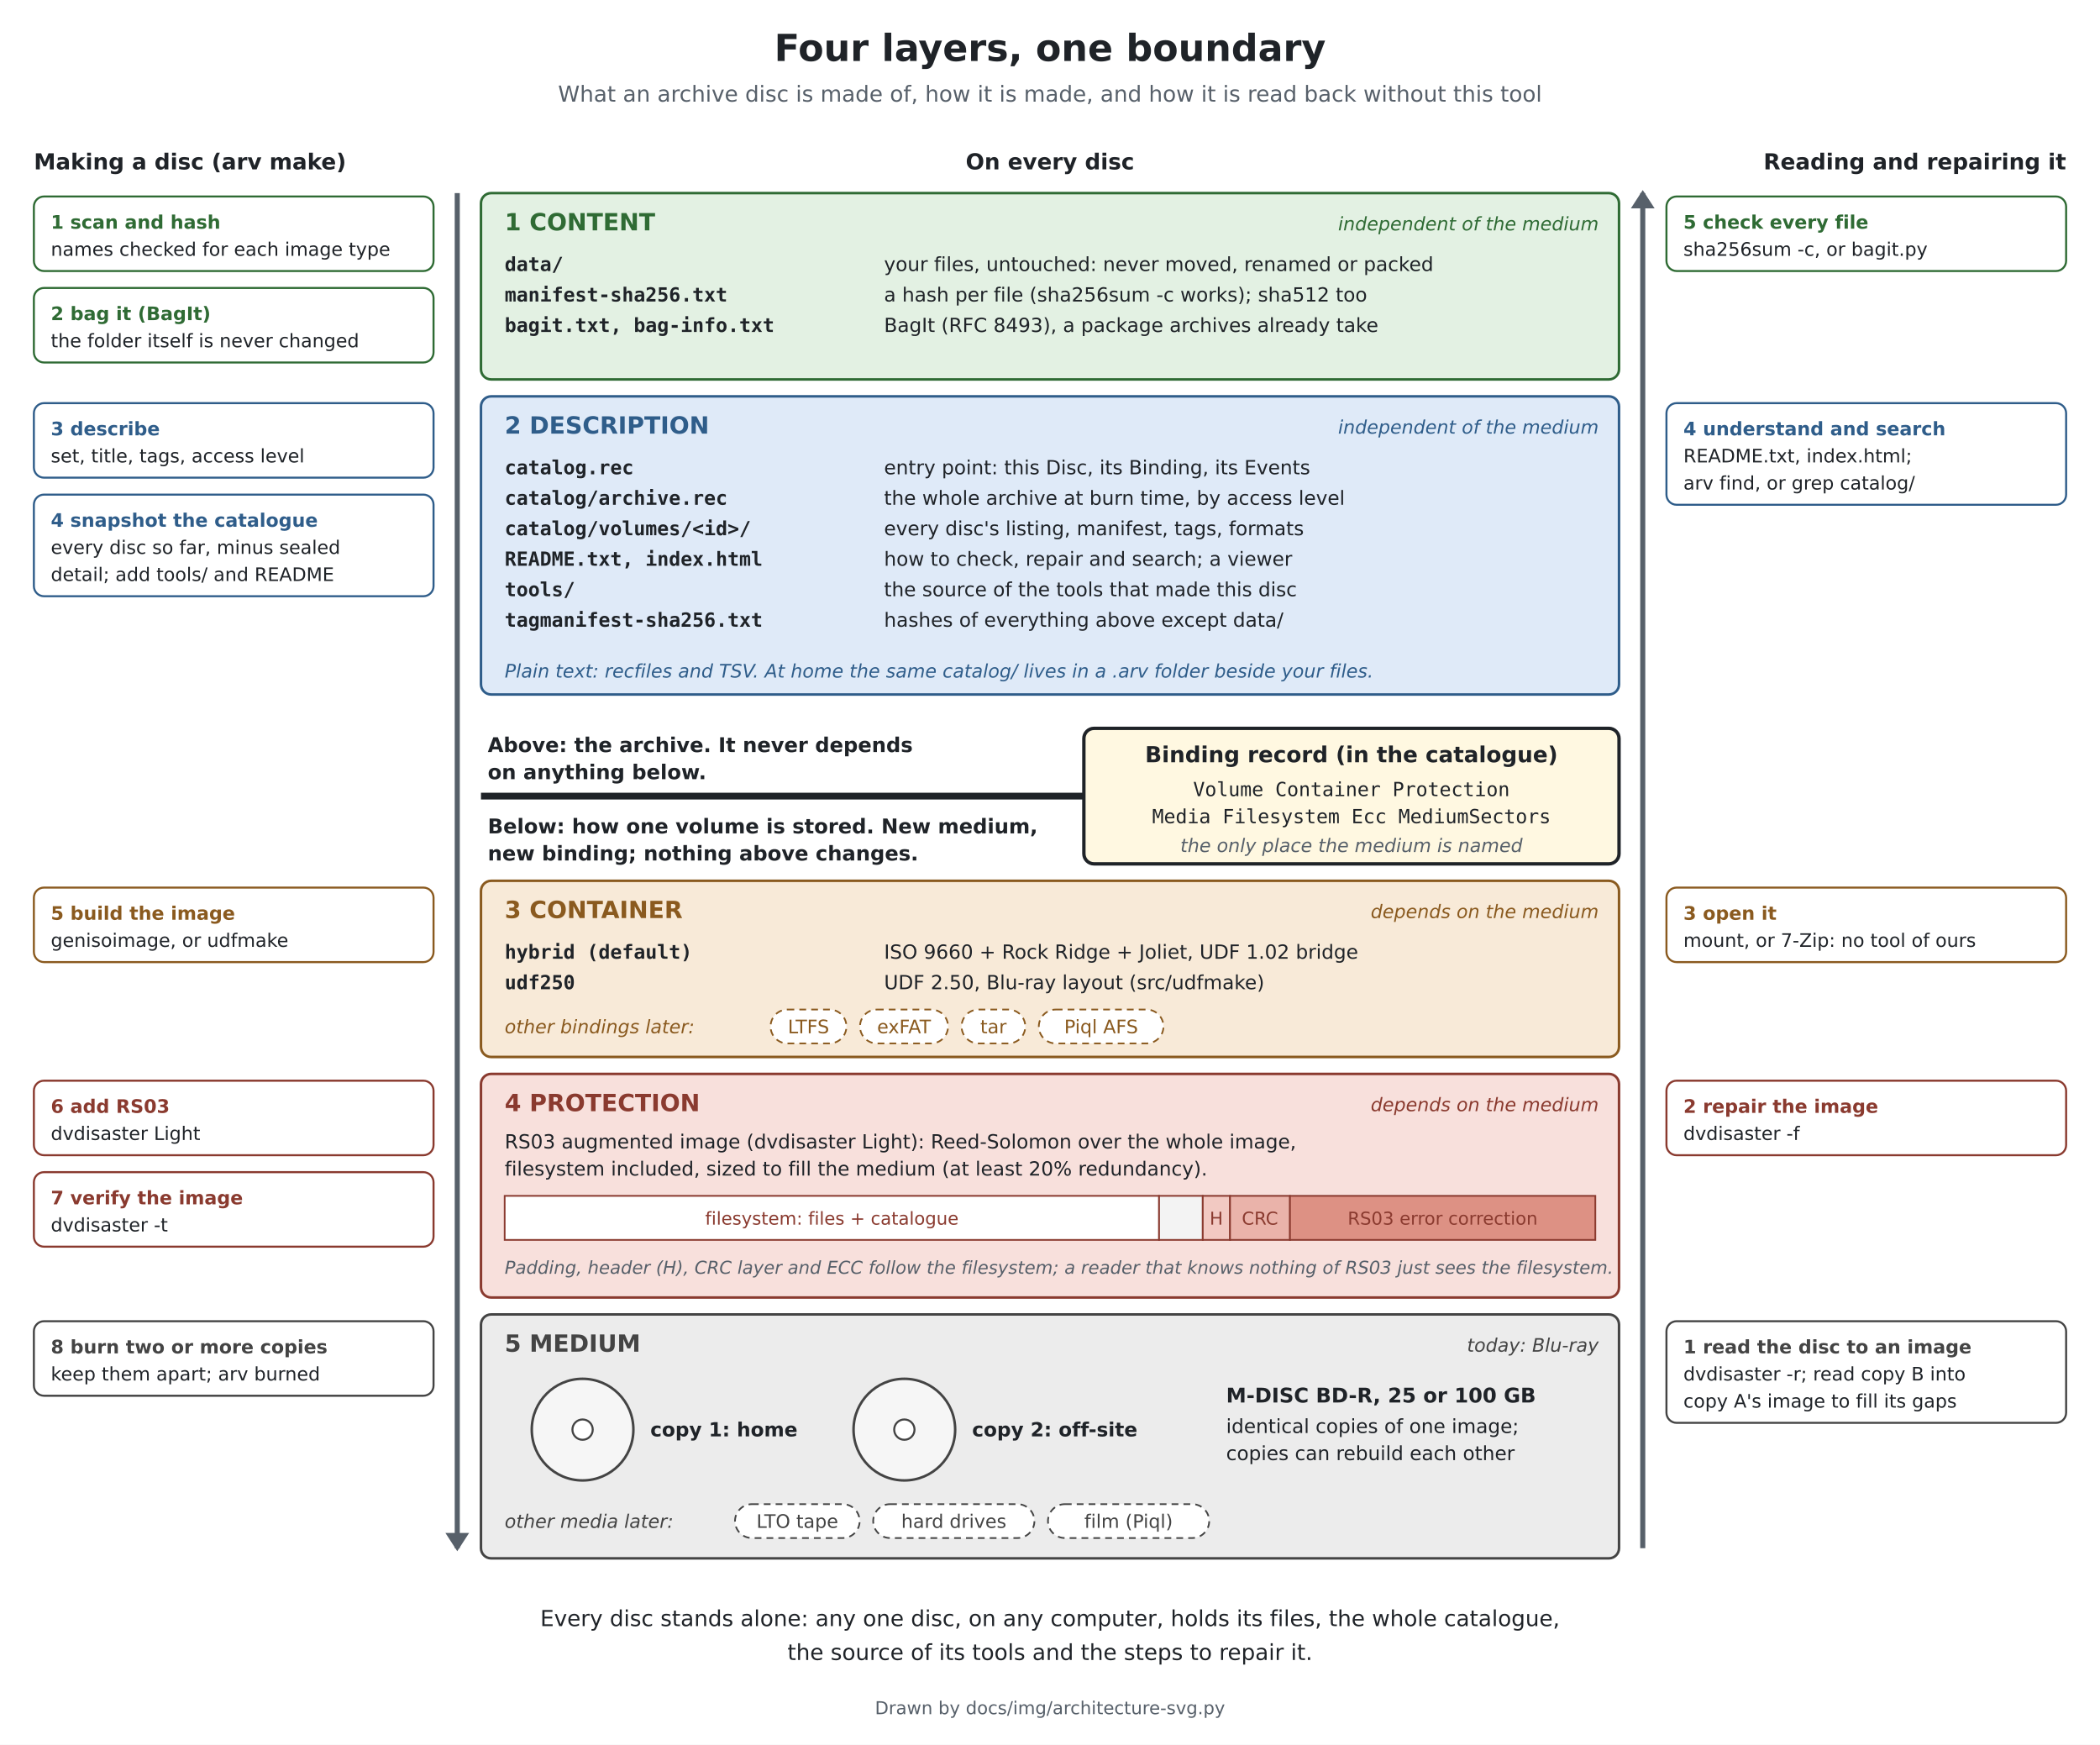
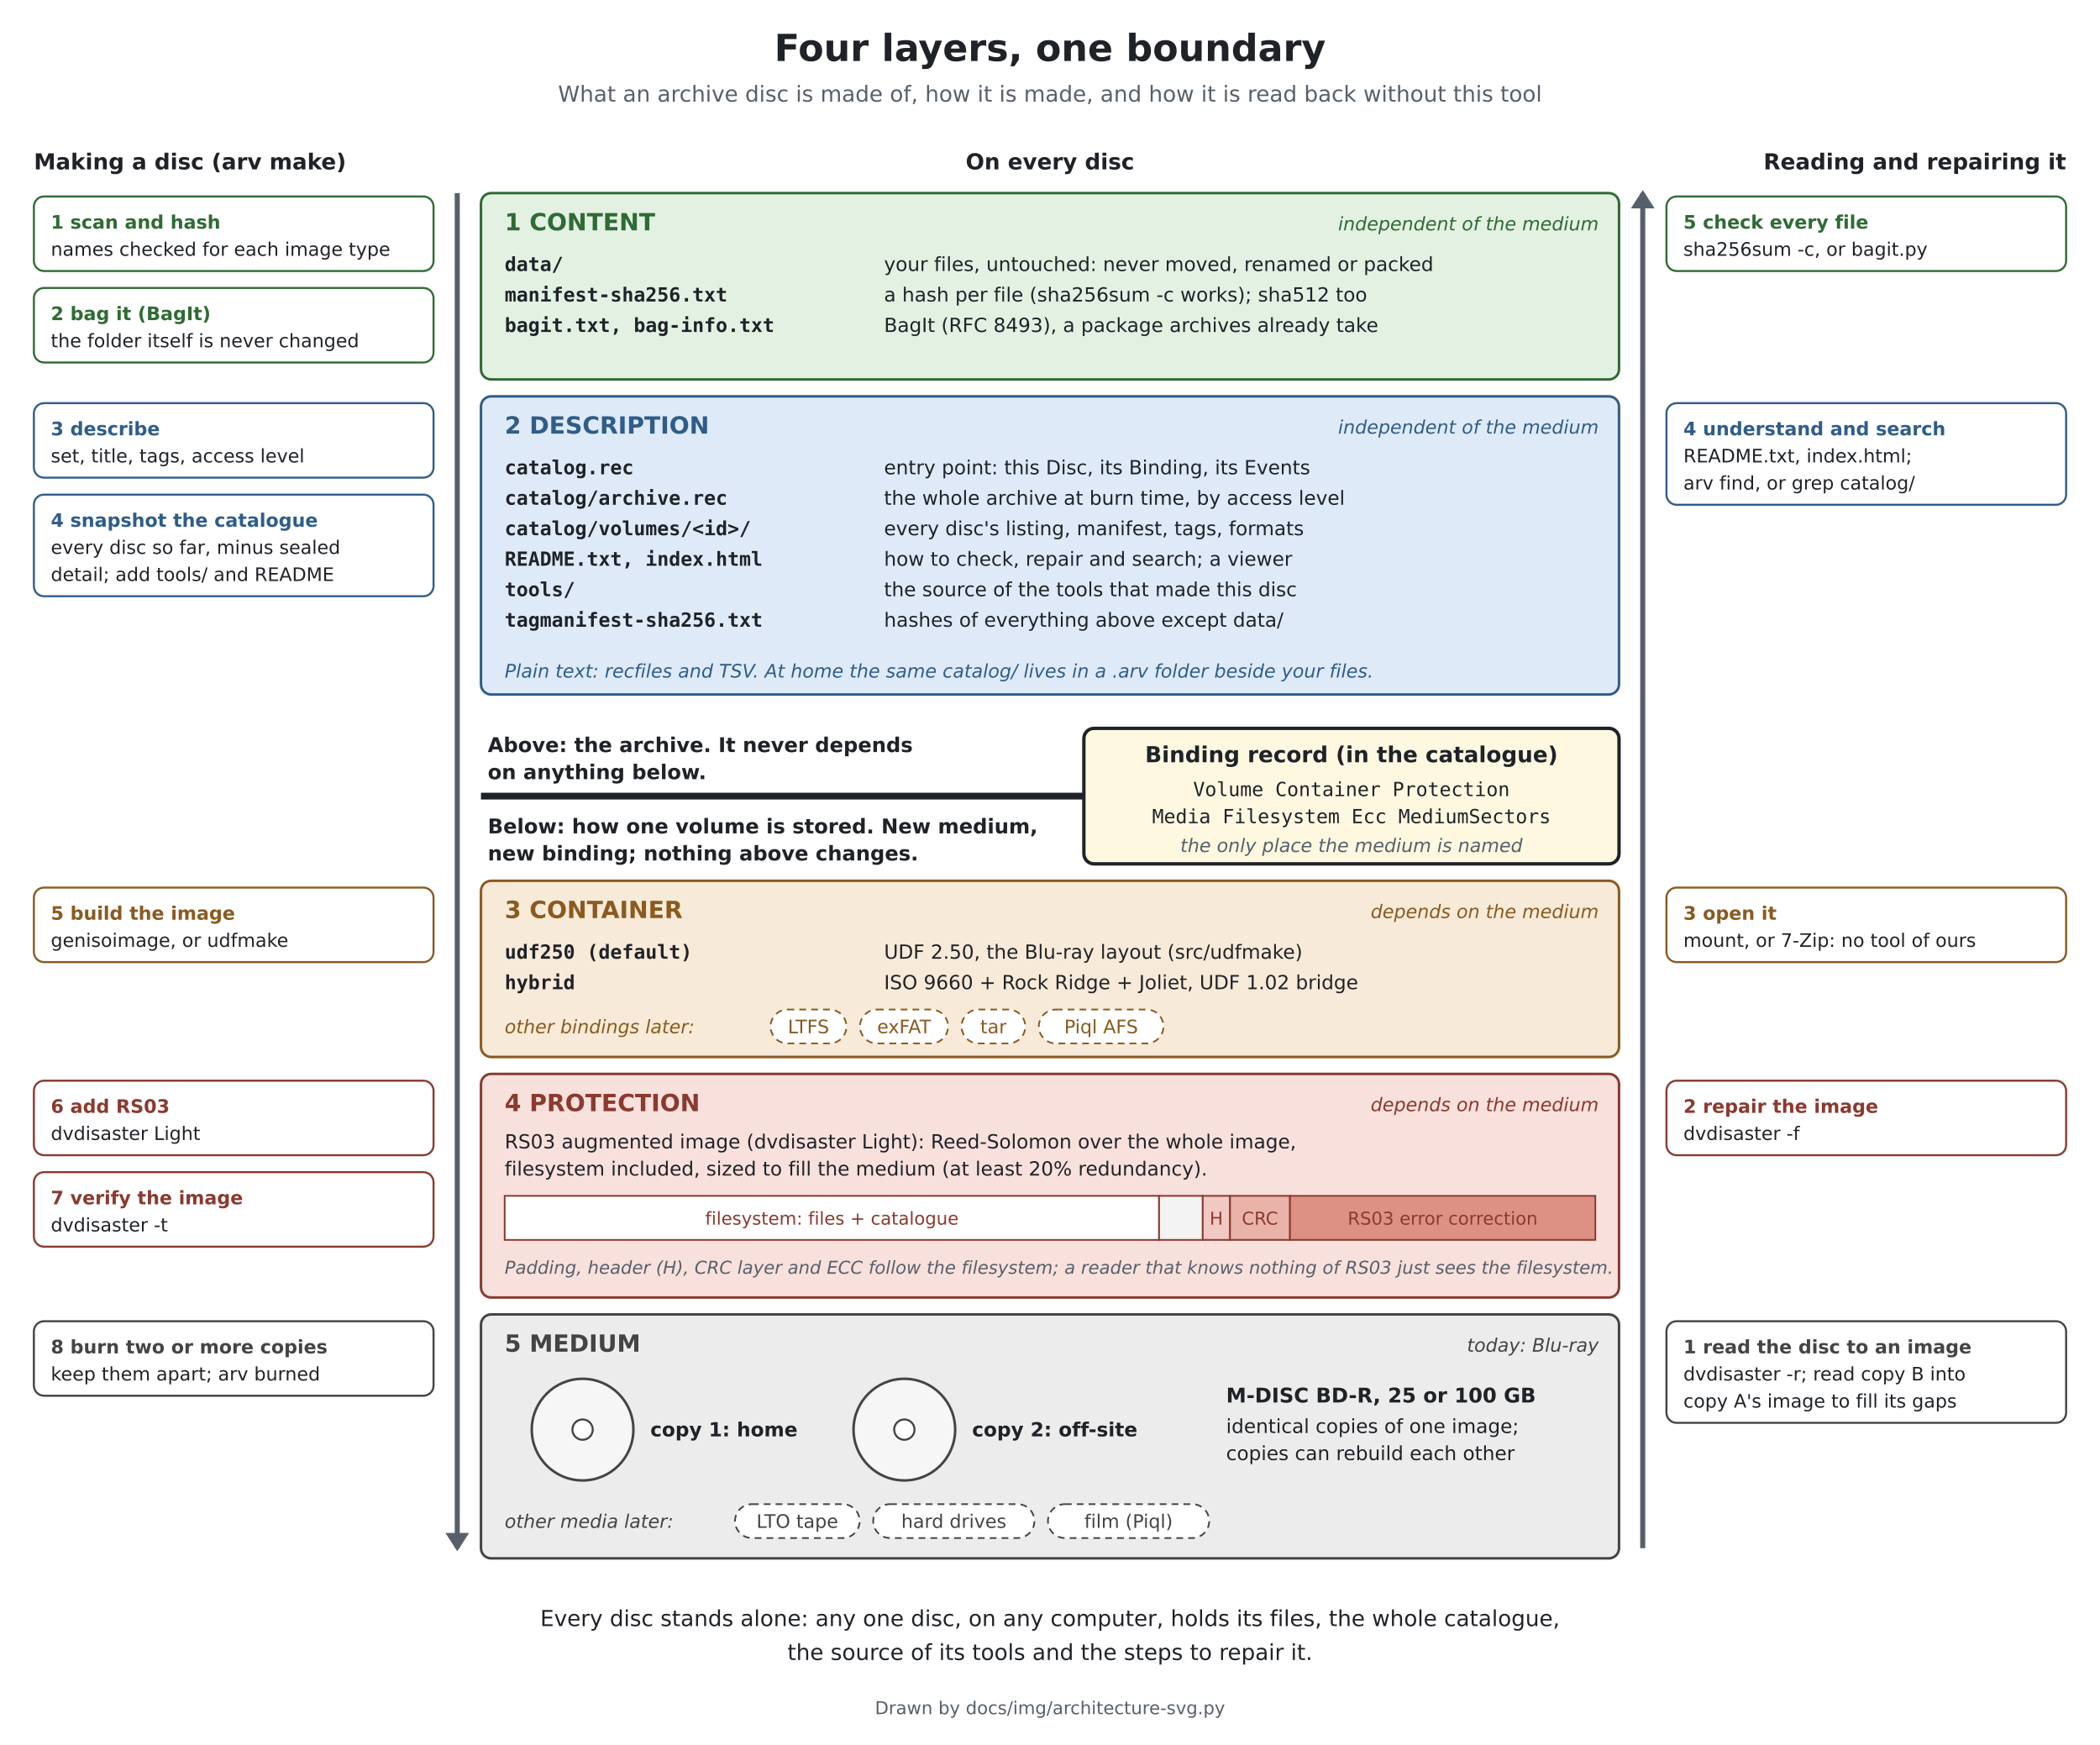
<svg xmlns="http://www.w3.org/2000/svg" width="1240" height="1030" viewBox="0 0 1240 1030">
  <rect width="100%" height="100%" fill="#ffffff" />
  <text x="620.0" y="36" font-size="22" font-weight="bold" fill="#1f2328" text-anchor="middle" font-family="DejaVu Sans, Helvetica, Arial, sans-serif">Four layers, one boundary</text>
  <text x="620.0" y="60" font-size="13" font-weight="normal" fill="#57606a" text-anchor="middle" font-family="DejaVu Sans, Helvetica, Arial, sans-serif">What an archive disc is made of, how it is made, and how it is read back without this tool</text>
  <text x="20" y="100" font-size="13" font-weight="bold" fill="#1f2328" text-anchor="start" font-family="DejaVu Sans, Helvetica, Arial, sans-serif">Making a disc (arv make)</text>
  <text x="620.0" y="100" font-size="13" font-weight="bold" fill="#1f2328" text-anchor="middle" font-family="DejaVu Sans, Helvetica, Arial, sans-serif">On every disc</text>
  <text x="1220" y="100" font-size="13" font-weight="bold" fill="#1f2328" text-anchor="end" font-family="DejaVu Sans, Helvetica, Arial, sans-serif">Reading and repairing it</text>
  <rect x="284" y="114" width="672" height="110" rx="6" fill="#e3f1e3" stroke="#2f6b34" stroke-width="1.5" />
  <text x="298" y="136" font-size="14" font-weight="bold" fill="#2f6b34" text-anchor="start" font-family="DejaVu Sans, Helvetica, Arial, sans-serif">1  CONTENT</text>
  <text x="944" y="136" font-size="11" font-weight="normal" fill="#2f6b34" text-anchor="end" font-style="italic" font-family="DejaVu Sans, Helvetica, Arial, sans-serif">independent of the medium</text>
  <text x="298" y="160" font-size="11.5" font-weight="bold" fill="#1f2328" text-anchor="start" font-family="DejaVu Sans Mono, Menlo, Consolas, monospace">data/</text>
  <text x="522" y="160" font-size="11.5" font-weight="normal" fill="#1f2328" text-anchor="start" font-family="DejaVu Sans, Helvetica, Arial, sans-serif">your files, untouched: never moved, renamed or packed</text>
  <text x="298" y="178" font-size="11.5" font-weight="bold" fill="#1f2328" text-anchor="start" font-family="DejaVu Sans Mono, Menlo, Consolas, monospace">manifest-sha256.txt</text>
  <text x="522" y="178" font-size="11.5" font-weight="normal" fill="#1f2328" text-anchor="start" font-family="DejaVu Sans, Helvetica, Arial, sans-serif">a hash per file (sha256sum -c works); sha512 too</text>
  <text x="298" y="196" font-size="11.5" font-weight="bold" fill="#1f2328" text-anchor="start" font-family="DejaVu Sans Mono, Menlo, Consolas, monospace">bagit.txt, bag-info.txt</text>
  <text x="522" y="196" font-size="11.5" font-weight="normal" fill="#1f2328" text-anchor="start" font-family="DejaVu Sans, Helvetica, Arial, sans-serif">BagIt (RFC 8493), a package archives already take</text>
  <rect x="284" y="234" width="672" height="176" rx="6" fill="#dfeaf8" stroke="#2f5d8a" stroke-width="1.5" />
  <text x="298" y="256" font-size="14" font-weight="bold" fill="#2f5d8a" text-anchor="start" font-family="DejaVu Sans, Helvetica, Arial, sans-serif">2  DESCRIPTION</text>
  <text x="944" y="256" font-size="11" font-weight="normal" fill="#2f5d8a" text-anchor="end" font-style="italic" font-family="DejaVu Sans, Helvetica, Arial, sans-serif">independent of the medium</text>
  <text x="298" y="280" font-size="11.5" font-weight="bold" fill="#1f2328" text-anchor="start" font-family="DejaVu Sans Mono, Menlo, Consolas, monospace">catalog.rec</text>
  <text x="522" y="280" font-size="11.5" font-weight="normal" fill="#1f2328" text-anchor="start" font-family="DejaVu Sans, Helvetica, Arial, sans-serif">entry point: this Disc, its Binding, its Events</text>
  <text x="298" y="298" font-size="11.5" font-weight="bold" fill="#1f2328" text-anchor="start" font-family="DejaVu Sans Mono, Menlo, Consolas, monospace">catalog/archive.rec</text>
  <text x="522" y="298" font-size="11.5" font-weight="normal" fill="#1f2328" text-anchor="start" font-family="DejaVu Sans, Helvetica, Arial, sans-serif">the whole archive at burn time, by access level</text>
  <text x="298" y="316" font-size="11.5" font-weight="bold" fill="#1f2328" text-anchor="start" font-family="DejaVu Sans Mono, Menlo, Consolas, monospace">catalog/volumes/&lt;id&gt;/</text>
  <text x="522" y="316" font-size="11.5" font-weight="normal" fill="#1f2328" text-anchor="start" font-family="DejaVu Sans, Helvetica, Arial, sans-serif">every disc's listing, manifest, tags, formats</text>
  <text x="298" y="334" font-size="11.5" font-weight="bold" fill="#1f2328" text-anchor="start" font-family="DejaVu Sans Mono, Menlo, Consolas, monospace">README.txt, index.html</text>
  <text x="522" y="334" font-size="11.5" font-weight="normal" fill="#1f2328" text-anchor="start" font-family="DejaVu Sans, Helvetica, Arial, sans-serif">how to check, repair and search; a viewer</text>
  <text x="298" y="352" font-size="11.5" font-weight="bold" fill="#1f2328" text-anchor="start" font-family="DejaVu Sans Mono, Menlo, Consolas, monospace">tools/</text>
  <text x="522" y="352" font-size="11.5" font-weight="normal" fill="#1f2328" text-anchor="start" font-family="DejaVu Sans, Helvetica, Arial, sans-serif">the source of the tools that made this disc</text>
  <text x="298" y="370" font-size="11.5" font-weight="bold" fill="#1f2328" text-anchor="start" font-family="DejaVu Sans Mono, Menlo, Consolas, monospace">tagmanifest-sha256.txt</text>
  <text x="522" y="370" font-size="11.5" font-weight="normal" fill="#1f2328" text-anchor="start" font-family="DejaVu Sans, Helvetica, Arial, sans-serif">hashes of everything above except data/</text>
  <text x="298" y="400" font-size="11" font-weight="normal" fill="#2f5d8a" text-anchor="start" font-style="italic" font-family="DejaVu Sans, Helvetica, Arial, sans-serif">Plain text: recfiles and TSV. At home the same catalog/ lives in a .arv folder beside your files.</text>
  <line x1="284" y1="470" x2="956" y2="470" stroke="#1f2328" stroke-width="4" />
  <text x="288" y="444" font-size="12" font-weight="bold" fill="#1f2328" text-anchor="start" font-family="DejaVu Sans, Helvetica, Arial, sans-serif">Above: the archive. It never depends</text>
  <text x="288" y="460" font-size="12" font-weight="bold" fill="#1f2328" text-anchor="start" font-family="DejaVu Sans, Helvetica, Arial, sans-serif">on anything below.</text>
  <text x="288" y="492" font-size="12" font-weight="bold" fill="#1f2328" text-anchor="start" font-family="DejaVu Sans, Helvetica, Arial, sans-serif">Below: how one volume is stored. New medium,</text>
  <text x="288" y="508" font-size="12" font-weight="bold" fill="#1f2328" text-anchor="start" font-family="DejaVu Sans, Helvetica, Arial, sans-serif">new binding; nothing above changes.</text>
  <rect x="640" y="430" width="316" height="80" rx="6" fill="#fff8e1" stroke="#1f2328" stroke-width="2" />
  <text x="798.0" y="450" font-size="13" font-weight="bold" fill="#1f2328" text-anchor="middle" font-family="DejaVu Sans, Helvetica, Arial, sans-serif">Binding record (in the catalogue)</text>
  <text x="798.0" y="470" font-size="11.5" font-weight="normal" fill="#1f2328" text-anchor="middle" font-family="DejaVu Sans Mono, Menlo, Consolas, monospace">Volume  Container  Protection</text>
  <text x="798.0" y="486" font-size="11.5" font-weight="normal" fill="#1f2328" text-anchor="middle" font-family="DejaVu Sans Mono, Menlo, Consolas, monospace">Media  Filesystem  Ecc  MediumSectors</text>
  <text x="798.0" y="503" font-size="11" font-weight="normal" fill="#57606a" text-anchor="middle" font-style="italic" font-family="DejaVu Sans, Helvetica, Arial, sans-serif">the only place the medium is named</text>
  <rect x="284" y="520" width="672" height="104" rx="6" fill="#f8ead8" stroke="#8a5a1f" stroke-width="1.5" />
  <text x="298" y="542" font-size="14" font-weight="bold" fill="#8a5a1f" text-anchor="start" font-family="DejaVu Sans, Helvetica, Arial, sans-serif">3  CONTAINER</text>
  <text x="944" y="542" font-size="11" font-weight="normal" fill="#8a5a1f" text-anchor="end" font-style="italic" font-family="DejaVu Sans, Helvetica, Arial, sans-serif">depends on the medium</text>
-   <text x="298" y="566" font-size="11.5" font-weight="bold" fill="#1f2328" text-anchor="start" font-family="DejaVu Sans Mono, Menlo, Consolas, monospace">hybrid (default)</text>
-   <text x="522" y="566" font-size="11.5" font-weight="normal" fill="#1f2328" text-anchor="start" font-family="DejaVu Sans, Helvetica, Arial, sans-serif">ISO 9660 + Rock Ridge + Joliet, UDF 1.02 bridge</text>
-   <text x="298" y="584" font-size="11.5" font-weight="bold" fill="#1f2328" text-anchor="start" font-family="DejaVu Sans Mono, Menlo, Consolas, monospace">udf250</text>
-   <text x="522" y="584" font-size="11.5" font-weight="normal" fill="#1f2328" text-anchor="start" font-family="DejaVu Sans, Helvetica, Arial, sans-serif">UDF 2.50, Blu-ray layout (src/udfmake)</text>
+   <text x="298" y="566" font-size="11.5" font-weight="bold" fill="#1f2328" text-anchor="start" font-family="DejaVu Sans Mono, Menlo, Consolas, monospace">udf250 (default)</text>
+   <text x="522" y="566" font-size="11.5" font-weight="normal" fill="#1f2328" text-anchor="start" font-family="DejaVu Sans, Helvetica, Arial, sans-serif">UDF 2.50, the Blu-ray layout (src/udfmake)</text>
+   <text x="298" y="584" font-size="11.5" font-weight="bold" fill="#1f2328" text-anchor="start" font-family="DejaVu Sans Mono, Menlo, Consolas, monospace">hybrid</text>
+   <text x="522" y="584" font-size="11.5" font-weight="normal" fill="#1f2328" text-anchor="start" font-family="DejaVu Sans, Helvetica, Arial, sans-serif">ISO 9660 + Rock Ridge + Joliet, UDF 1.02 bridge</text>
  <text x="298" y="610" font-size="11" font-weight="normal" fill="#8a5a1f" text-anchor="start" font-style="italic" font-family="DejaVu Sans, Helvetica, Arial, sans-serif">other bindings later:</text>
  <rect x="455" y="596" width="44.8" height="20" rx="10" fill="#ffffff" stroke="#8a5a1f" stroke-width="1" stroke-dasharray="4 3" />
  <text x="477.4" y="610" font-size="11" font-weight="normal" fill="#8a5a1f" text-anchor="middle" font-family="DejaVu Sans, Helvetica, Arial, sans-serif">LTFS</text>
  <rect x="507.8" y="596" width="52.0" height="20" rx="10" fill="#ffffff" stroke="#8a5a1f" stroke-width="1" stroke-dasharray="4 3" />
  <text x="533.8" y="610" font-size="11" font-weight="normal" fill="#8a5a1f" text-anchor="middle" font-family="DejaVu Sans, Helvetica, Arial, sans-serif">exFAT</text>
  <rect x="567.8" y="596" width="37.6" height="20" rx="10" fill="#ffffff" stroke="#8a5a1f" stroke-width="1" stroke-dasharray="4 3" />
  <text x="586.6" y="610" font-size="11" font-weight="normal" fill="#8a5a1f" text-anchor="middle" font-family="DejaVu Sans, Helvetica, Arial, sans-serif">tar</text>
  <rect x="613.4" y="596" width="73.6" height="20" rx="10" fill="#ffffff" stroke="#8a5a1f" stroke-width="1" stroke-dasharray="4 3" />
  <text x="650.2" y="610" font-size="11" font-weight="normal" fill="#8a5a1f" text-anchor="middle" font-family="DejaVu Sans, Helvetica, Arial, sans-serif">Piql AFS</text>
  <rect x="284" y="634" width="672" height="132" rx="6" fill="#f8e0dc" stroke="#8a3a2f" stroke-width="1.5" />
  <text x="298" y="656" font-size="14" font-weight="bold" fill="#8a3a2f" text-anchor="start" font-family="DejaVu Sans, Helvetica, Arial, sans-serif">4  PROTECTION</text>
  <text x="944" y="656" font-size="11" font-weight="normal" fill="#8a3a2f" text-anchor="end" font-style="italic" font-family="DejaVu Sans, Helvetica, Arial, sans-serif">depends on the medium</text>
  <text x="298" y="678" font-size="11.5" font-weight="normal" fill="#1f2328" text-anchor="start" font-family="DejaVu Sans, Helvetica, Arial, sans-serif">RS03 augmented image (dvdisaster Light): Reed-Solomon over the whole image,</text>
  <text x="298" y="694" font-size="11.5" font-weight="normal" fill="#1f2328" text-anchor="start" font-family="DejaVu Sans, Helvetica, Arial, sans-serif">filesystem included, sized to fill the medium (at least 20% redundancy).</text>
  <rect x="298" y="706" width="386.4" height="26" rx="0" fill="#ffffff" stroke="#8a3a2f" stroke-width="1" />
  <text x="491.2" y="723" font-size="10.5" font-weight="normal" fill="#8a3a2f" text-anchor="middle" font-family="DejaVu Sans, Helvetica, Arial, sans-serif">filesystem: files + catalogue</text>
  <rect x="684.4" y="706" width="25.8" height="26" rx="0" fill="#f3f3f3" stroke="#8a3a2f" stroke-width="1" />
  <rect x="710.2" y="706" width="16.1" height="26" rx="0" fill="#f2c9c2" stroke="#8a3a2f" stroke-width="1" />
  <text x="718.21" y="723" font-size="10.5" font-weight="normal" fill="#8a3a2f" text-anchor="middle" font-family="DejaVu Sans, Helvetica, Arial, sans-serif">H</text>
  <rect x="726.3" y="706" width="35.4" height="26" rx="0" fill="#eab3aa" stroke="#8a3a2f" stroke-width="1" />
  <text x="743.97" y="723" font-size="10.5" font-weight="normal" fill="#8a3a2f" text-anchor="middle" font-family="DejaVu Sans, Helvetica, Arial, sans-serif">CRC</text>
  <rect x="761.7" y="706" width="180.3" height="26" rx="0" fill="#dd9184" stroke="#8a3a2f" stroke-width="1" />
  <text x="851.84" y="723" font-size="10.5" font-weight="normal" fill="#8a3a2f" text-anchor="middle" font-family="DejaVu Sans, Helvetica, Arial, sans-serif">RS03 error correction</text>
  <text x="298" y="752" font-size="10.5" font-weight="normal" fill="#57606a" text-anchor="start" font-style="italic" font-family="DejaVu Sans, Helvetica, Arial, sans-serif">Padding, header (H), CRC layer and ECC follow the filesystem; a reader that knows nothing of RS03 just sees the filesystem.</text>
  <rect x="284" y="776" width="672" height="144" rx="6" fill="#ececec" stroke="#444444" stroke-width="1.5" />
  <text x="298" y="798" font-size="14" font-weight="bold" fill="#444444" text-anchor="start" font-family="DejaVu Sans, Helvetica, Arial, sans-serif">5  MEDIUM</text>
  <text x="944" y="798" font-size="11" font-weight="normal" fill="#444444" text-anchor="end" font-style="italic" font-family="DejaVu Sans, Helvetica, Arial, sans-serif">today: Blu-ray</text>
  <circle cx="344" cy="844" r="30" fill="#f6f6f6" stroke="#444" stroke-width="1.5" />
  <circle cx="344" cy="844" r="6" fill="#ffffff" stroke="#444" stroke-width="1.2" />
  <text x="384" y="848" font-size="11.5" font-weight="bold" fill="#1f2328" text-anchor="start" font-family="DejaVu Sans, Helvetica, Arial, sans-serif">copy 1: home</text>
  <circle cx="534" cy="844" r="30" fill="#f6f6f6" stroke="#444" stroke-width="1.5" />
  <circle cx="534" cy="844" r="6" fill="#ffffff" stroke="#444" stroke-width="1.2" />
  <text x="574" y="848" font-size="11.5" font-weight="bold" fill="#1f2328" text-anchor="start" font-family="DejaVu Sans, Helvetica, Arial, sans-serif">copy 2: off-site</text>
  <text x="724" y="828" font-size="12" font-weight="bold" fill="#1f2328" text-anchor="start" font-family="DejaVu Sans, Helvetica, Arial, sans-serif">M-DISC BD-R, 25 or 100 GB</text>
  <text x="724" y="846" font-size="11.5" font-weight="normal" fill="#1f2328" text-anchor="start" font-family="DejaVu Sans, Helvetica, Arial, sans-serif">identical copies of one image;</text>
  <text x="724" y="862" font-size="11.5" font-weight="normal" fill="#1f2328" text-anchor="start" font-family="DejaVu Sans, Helvetica, Arial, sans-serif">copies can rebuild each other</text>
  <text x="298" y="902" font-size="11" font-weight="normal" fill="#444444" text-anchor="start" font-style="italic" font-family="DejaVu Sans, Helvetica, Arial, sans-serif">other media later:</text>
  <rect x="434" y="888" width="73.6" height="20" rx="10" fill="#ffffff" stroke="#444444" stroke-width="1" stroke-dasharray="4 3" />
  <text x="470.8" y="902" font-size="11" font-weight="normal" fill="#444444" text-anchor="middle" font-family="DejaVu Sans, Helvetica, Arial, sans-serif">LTO tape</text>
  <rect x="515.6" y="888" width="95.2" height="20" rx="10" fill="#ffffff" stroke="#444444" stroke-width="1" stroke-dasharray="4 3" />
  <text x="563.2" y="902" font-size="11" font-weight="normal" fill="#444444" text-anchor="middle" font-family="DejaVu Sans, Helvetica, Arial, sans-serif">hard drives</text>
  <rect x="618.8" y="888" width="95.2" height="20" rx="10" fill="#ffffff" stroke="#444444" stroke-width="1" stroke-dasharray="4 3" />
  <text x="666.4" y="902" font-size="11" font-weight="normal" fill="#444444" text-anchor="middle" font-family="DejaVu Sans, Helvetica, Arial, sans-serif">film (Piql)</text>
  <line x1="270" y1="114" x2="270" y2="914" stroke="#57606a" stroke-width="3" />
  <path d="M263,905 L277,905 L270,915.8 Z" fill="#57606a" />
  <rect x="20" y="116" width="236" height="44" rx="6" fill="#ffffff" stroke="#2f6b34" stroke-width="1.2" />
  <text x="30" y="135" font-size="11" font-weight="bold" fill="#2f6b34" text-anchor="start" font-family="DejaVu Sans, Helvetica, Arial, sans-serif">1 scan and hash</text>
  <text x="30" y="151" font-size="11" font-weight="normal" fill="#1f2328" text-anchor="start" font-family="DejaVu Sans, Helvetica, Arial, sans-serif">names checked for each image type</text>
  <rect x="20" y="170" width="236" height="44" rx="6" fill="#ffffff" stroke="#2f6b34" stroke-width="1.2" />
  <text x="30" y="189" font-size="11" font-weight="bold" fill="#2f6b34" text-anchor="start" font-family="DejaVu Sans, Helvetica, Arial, sans-serif">2 bag it (BagIt)</text>
  <text x="30" y="205" font-size="11" font-weight="normal" fill="#1f2328" text-anchor="start" font-family="DejaVu Sans, Helvetica, Arial, sans-serif">the folder itself is never changed</text>
  <rect x="20" y="238" width="236" height="44" rx="6" fill="#ffffff" stroke="#2f5d8a" stroke-width="1.2" />
  <text x="30" y="257" font-size="11" font-weight="bold" fill="#2f5d8a" text-anchor="start" font-family="DejaVu Sans, Helvetica, Arial, sans-serif">3 describe</text>
  <text x="30" y="273" font-size="11" font-weight="normal" fill="#1f2328" text-anchor="start" font-family="DejaVu Sans, Helvetica, Arial, sans-serif">set, title, tags, access level</text>
  <rect x="20" y="292" width="236" height="60" rx="6" fill="#ffffff" stroke="#2f5d8a" stroke-width="1.2" />
  <text x="30" y="311" font-size="11" font-weight="bold" fill="#2f5d8a" text-anchor="start" font-family="DejaVu Sans, Helvetica, Arial, sans-serif">4 snapshot the catalogue</text>
  <text x="30" y="327" font-size="11" font-weight="normal" fill="#1f2328" text-anchor="start" font-family="DejaVu Sans, Helvetica, Arial, sans-serif">every disc so far, minus sealed</text>
  <text x="30" y="343" font-size="11" font-weight="normal" fill="#1f2328" text-anchor="start" font-family="DejaVu Sans, Helvetica, Arial, sans-serif">detail; add tools/ and README</text>
  <rect x="20" y="524" width="236" height="44" rx="6" fill="#ffffff" stroke="#8a5a1f" stroke-width="1.2" />
  <text x="30" y="543" font-size="11" font-weight="bold" fill="#8a5a1f" text-anchor="start" font-family="DejaVu Sans, Helvetica, Arial, sans-serif">5 build the image</text>
  <text x="30" y="559" font-size="11" font-weight="normal" fill="#1f2328" text-anchor="start" font-family="DejaVu Sans, Helvetica, Arial, sans-serif">genisoimage, or udfmake</text>
  <rect x="20" y="638" width="236" height="44" rx="6" fill="#ffffff" stroke="#8a3a2f" stroke-width="1.2" />
  <text x="30" y="657" font-size="11" font-weight="bold" fill="#8a3a2f" text-anchor="start" font-family="DejaVu Sans, Helvetica, Arial, sans-serif">6 add RS03</text>
  <text x="30" y="673" font-size="11" font-weight="normal" fill="#1f2328" text-anchor="start" font-family="DejaVu Sans, Helvetica, Arial, sans-serif">dvdisaster Light</text>
  <rect x="20" y="692" width="236" height="44" rx="6" fill="#ffffff" stroke="#8a3a2f" stroke-width="1.2" />
  <text x="30" y="711" font-size="11" font-weight="bold" fill="#8a3a2f" text-anchor="start" font-family="DejaVu Sans, Helvetica, Arial, sans-serif">7 verify the image</text>
  <text x="30" y="727" font-size="11" font-weight="normal" fill="#1f2328" text-anchor="start" font-family="DejaVu Sans, Helvetica, Arial, sans-serif">dvdisaster -t</text>
  <rect x="20" y="780" width="236" height="44" rx="6" fill="#ffffff" stroke="#444444" stroke-width="1.2" />
  <text x="30" y="799" font-size="11" font-weight="bold" fill="#444444" text-anchor="start" font-family="DejaVu Sans, Helvetica, Arial, sans-serif">8 burn two or more copies</text>
  <text x="30" y="815" font-size="11" font-weight="normal" fill="#1f2328" text-anchor="start" font-family="DejaVu Sans, Helvetica, Arial, sans-serif">keep them apart; arv burned</text>
  <line x1="970" y1="914" x2="970" y2="114" stroke="#57606a" stroke-width="3" />
  <path d="M963,123 L977,123 L970,112.2 Z" fill="#57606a" />
  <rect x="984" y="780" width="236" height="60" rx="6" fill="#ffffff" stroke="#444444" stroke-width="1.2" />
  <text x="994" y="799" font-size="11" font-weight="bold" fill="#444444" text-anchor="start" font-family="DejaVu Sans, Helvetica, Arial, sans-serif">1 read the disc to an image</text>
  <text x="994" y="815" font-size="11" font-weight="normal" fill="#1f2328" text-anchor="start" font-family="DejaVu Sans, Helvetica, Arial, sans-serif">dvdisaster -r; read copy B into</text>
  <text x="994" y="831" font-size="11" font-weight="normal" fill="#1f2328" text-anchor="start" font-family="DejaVu Sans, Helvetica, Arial, sans-serif">copy A's image to fill its gaps</text>
  <rect x="984" y="638" width="236" height="44" rx="6" fill="#ffffff" stroke="#8a3a2f" stroke-width="1.2" />
  <text x="994" y="657" font-size="11" font-weight="bold" fill="#8a3a2f" text-anchor="start" font-family="DejaVu Sans, Helvetica, Arial, sans-serif">2 repair the image</text>
  <text x="994" y="673" font-size="11" font-weight="normal" fill="#1f2328" text-anchor="start" font-family="DejaVu Sans, Helvetica, Arial, sans-serif">dvdisaster -f</text>
  <rect x="984" y="524" width="236" height="44" rx="6" fill="#ffffff" stroke="#8a5a1f" stroke-width="1.2" />
  <text x="994" y="543" font-size="11" font-weight="bold" fill="#8a5a1f" text-anchor="start" font-family="DejaVu Sans, Helvetica, Arial, sans-serif">3 open it</text>
  <text x="994" y="559" font-size="11" font-weight="normal" fill="#1f2328" text-anchor="start" font-family="DejaVu Sans, Helvetica, Arial, sans-serif">mount, or 7-Zip: no tool of ours</text>
  <rect x="984" y="238" width="236" height="60" rx="6" fill="#ffffff" stroke="#2f5d8a" stroke-width="1.2" />
  <text x="994" y="257" font-size="11" font-weight="bold" fill="#2f5d8a" text-anchor="start" font-family="DejaVu Sans, Helvetica, Arial, sans-serif">4 understand and search</text>
  <text x="994" y="273" font-size="11" font-weight="normal" fill="#1f2328" text-anchor="start" font-family="DejaVu Sans, Helvetica, Arial, sans-serif">README.txt, index.html;</text>
  <text x="994" y="289" font-size="11" font-weight="normal" fill="#1f2328" text-anchor="start" font-family="DejaVu Sans, Helvetica, Arial, sans-serif">arv find, or grep catalog/</text>
  <rect x="984" y="116" width="236" height="44" rx="6" fill="#ffffff" stroke="#2f6b34" stroke-width="1.2" />
  <text x="994" y="135" font-size="11" font-weight="bold" fill="#2f6b34" text-anchor="start" font-family="DejaVu Sans, Helvetica, Arial, sans-serif">5 check every file</text>
  <text x="994" y="151" font-size="11" font-weight="normal" fill="#1f2328" text-anchor="start" font-family="DejaVu Sans, Helvetica, Arial, sans-serif">sha256sum -c, or bagit.py</text>
  <text x="620.0" y="960" font-size="13" font-weight="normal" fill="#1f2328" text-anchor="middle" font-family="DejaVu Sans, Helvetica, Arial, sans-serif">Every disc stands alone: any one disc, on any computer, holds its files, the whole catalogue,</text>
  <text x="620.0" y="980" font-size="13" font-weight="normal" fill="#1f2328" text-anchor="middle" font-family="DejaVu Sans, Helvetica, Arial, sans-serif">the source of its tools and the steps to repair it.</text>
  <text x="620.0" y="1012" font-size="10.5" font-weight="normal" fill="#57606a" text-anchor="middle" font-family="DejaVu Sans, Helvetica, Arial, sans-serif">Drawn by docs/img/architecture-svg.py</text>
</svg>
